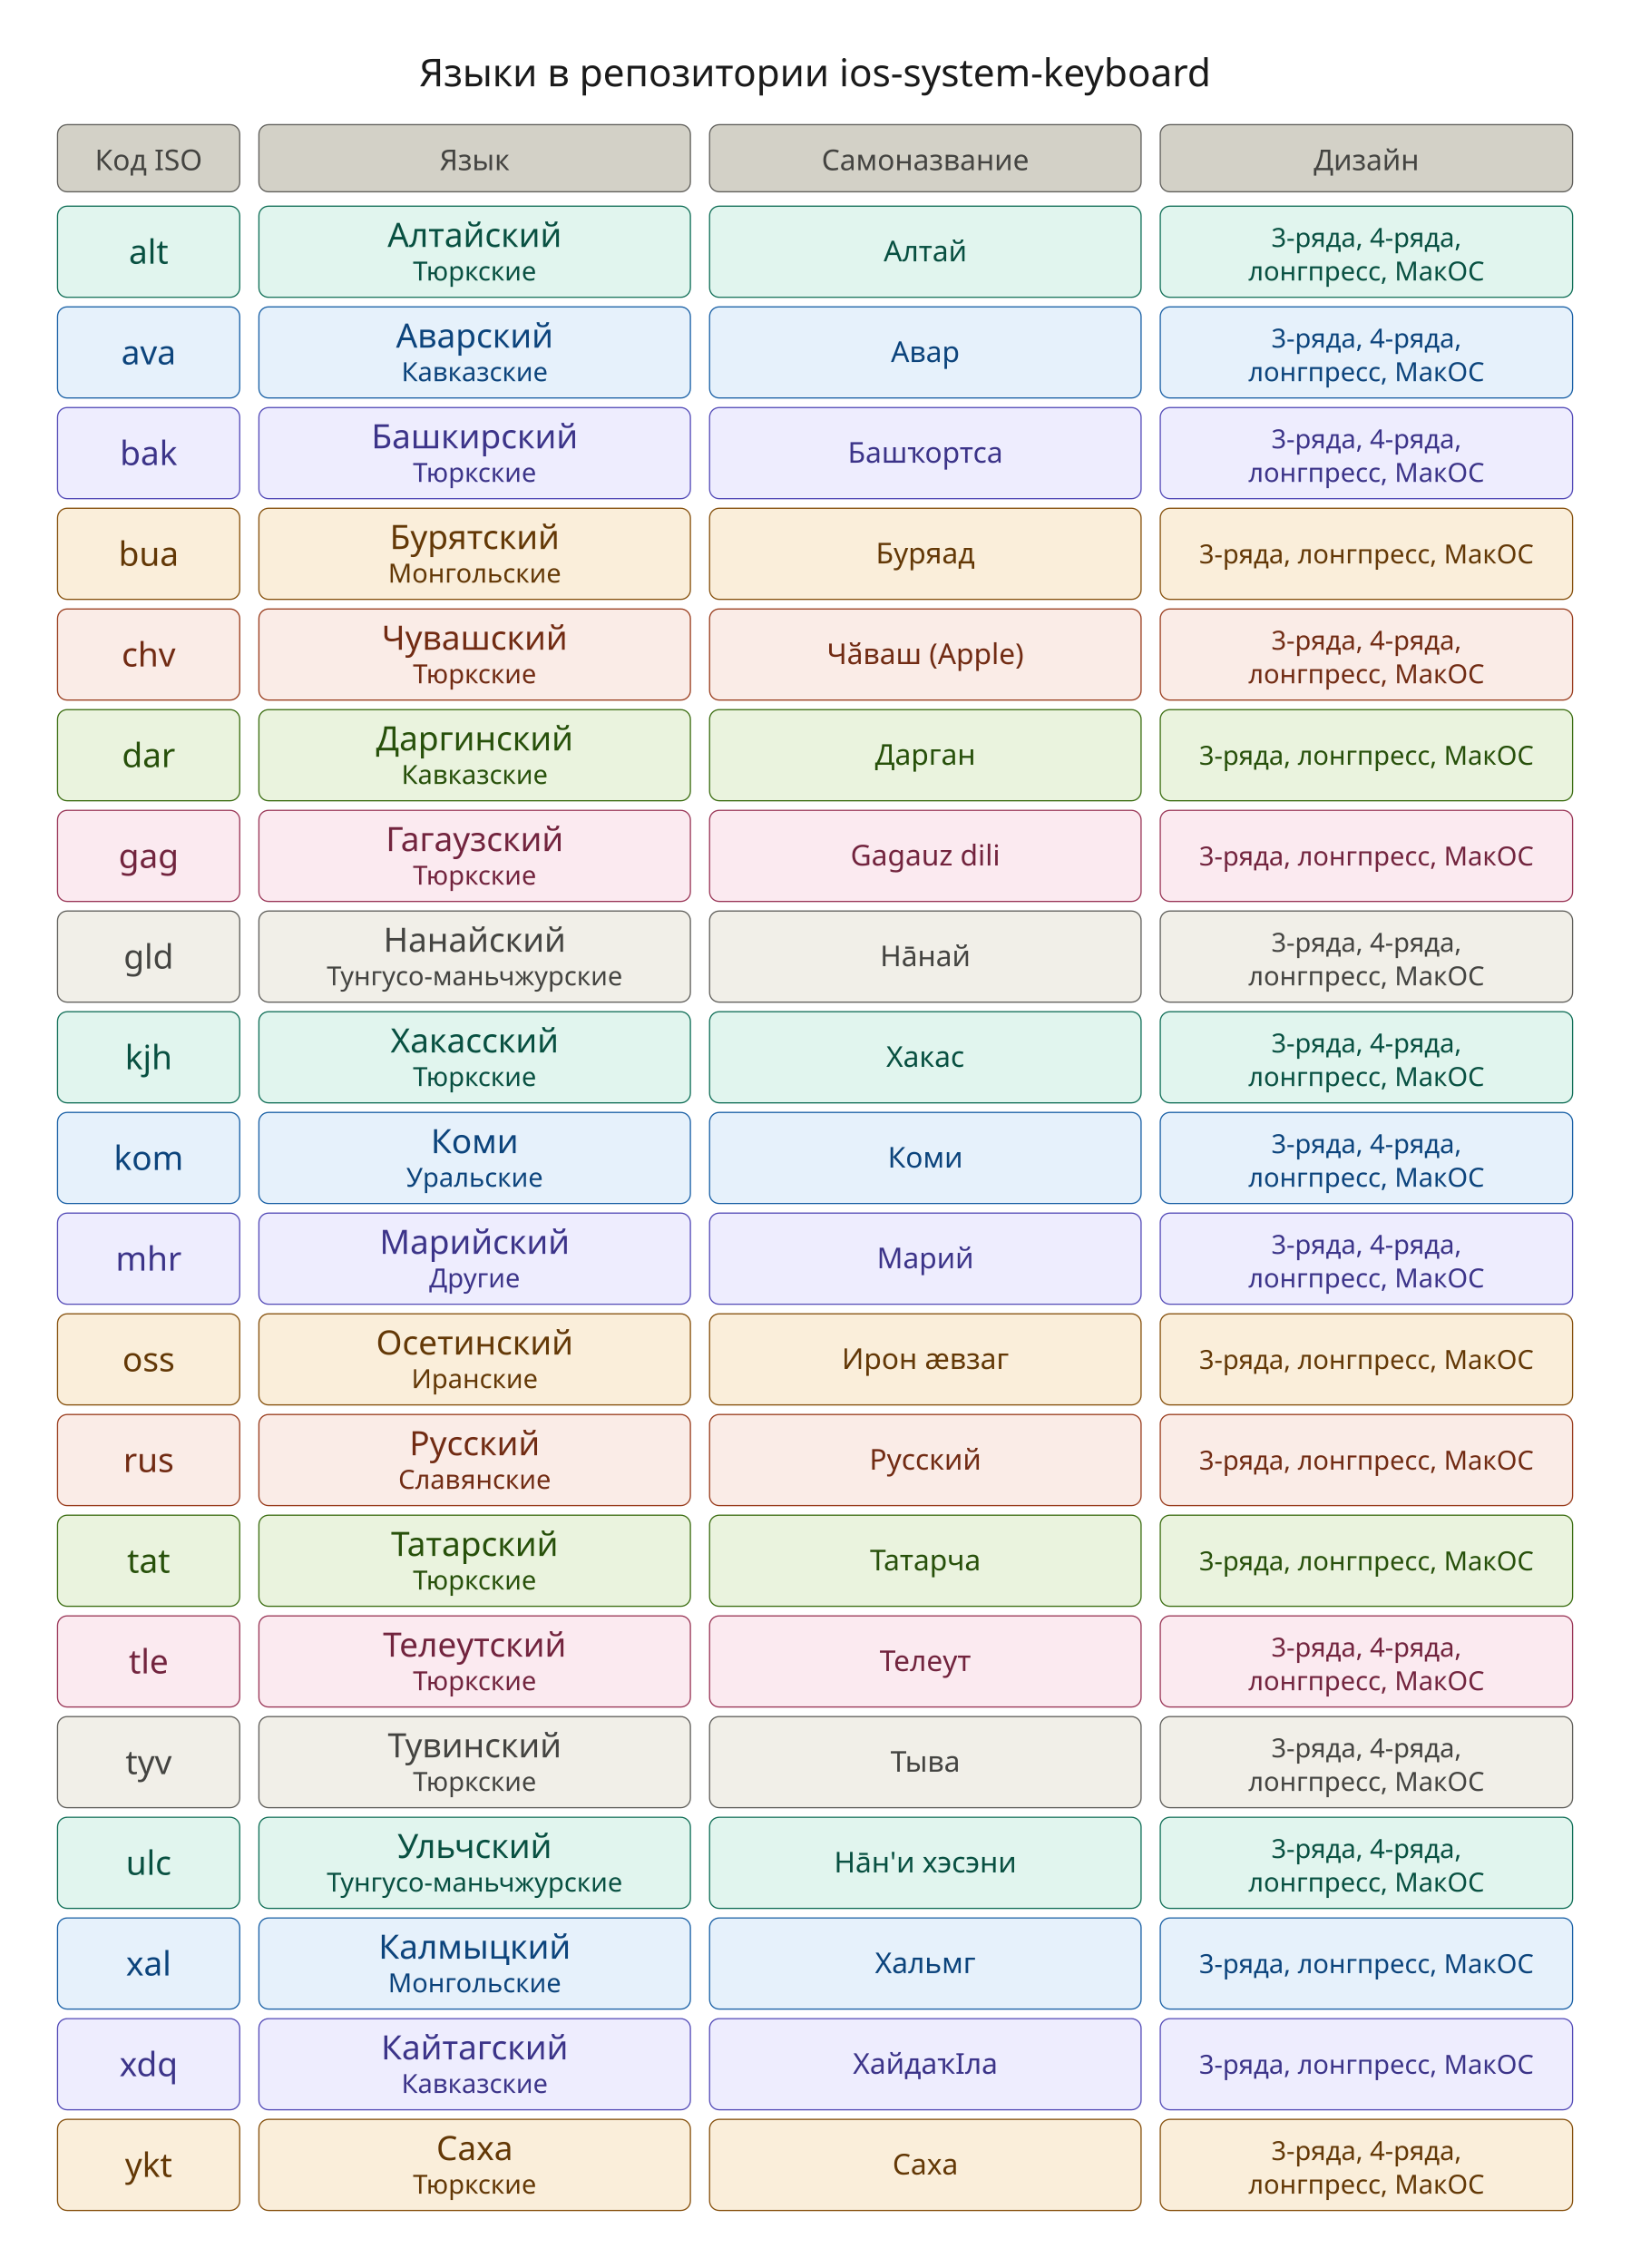
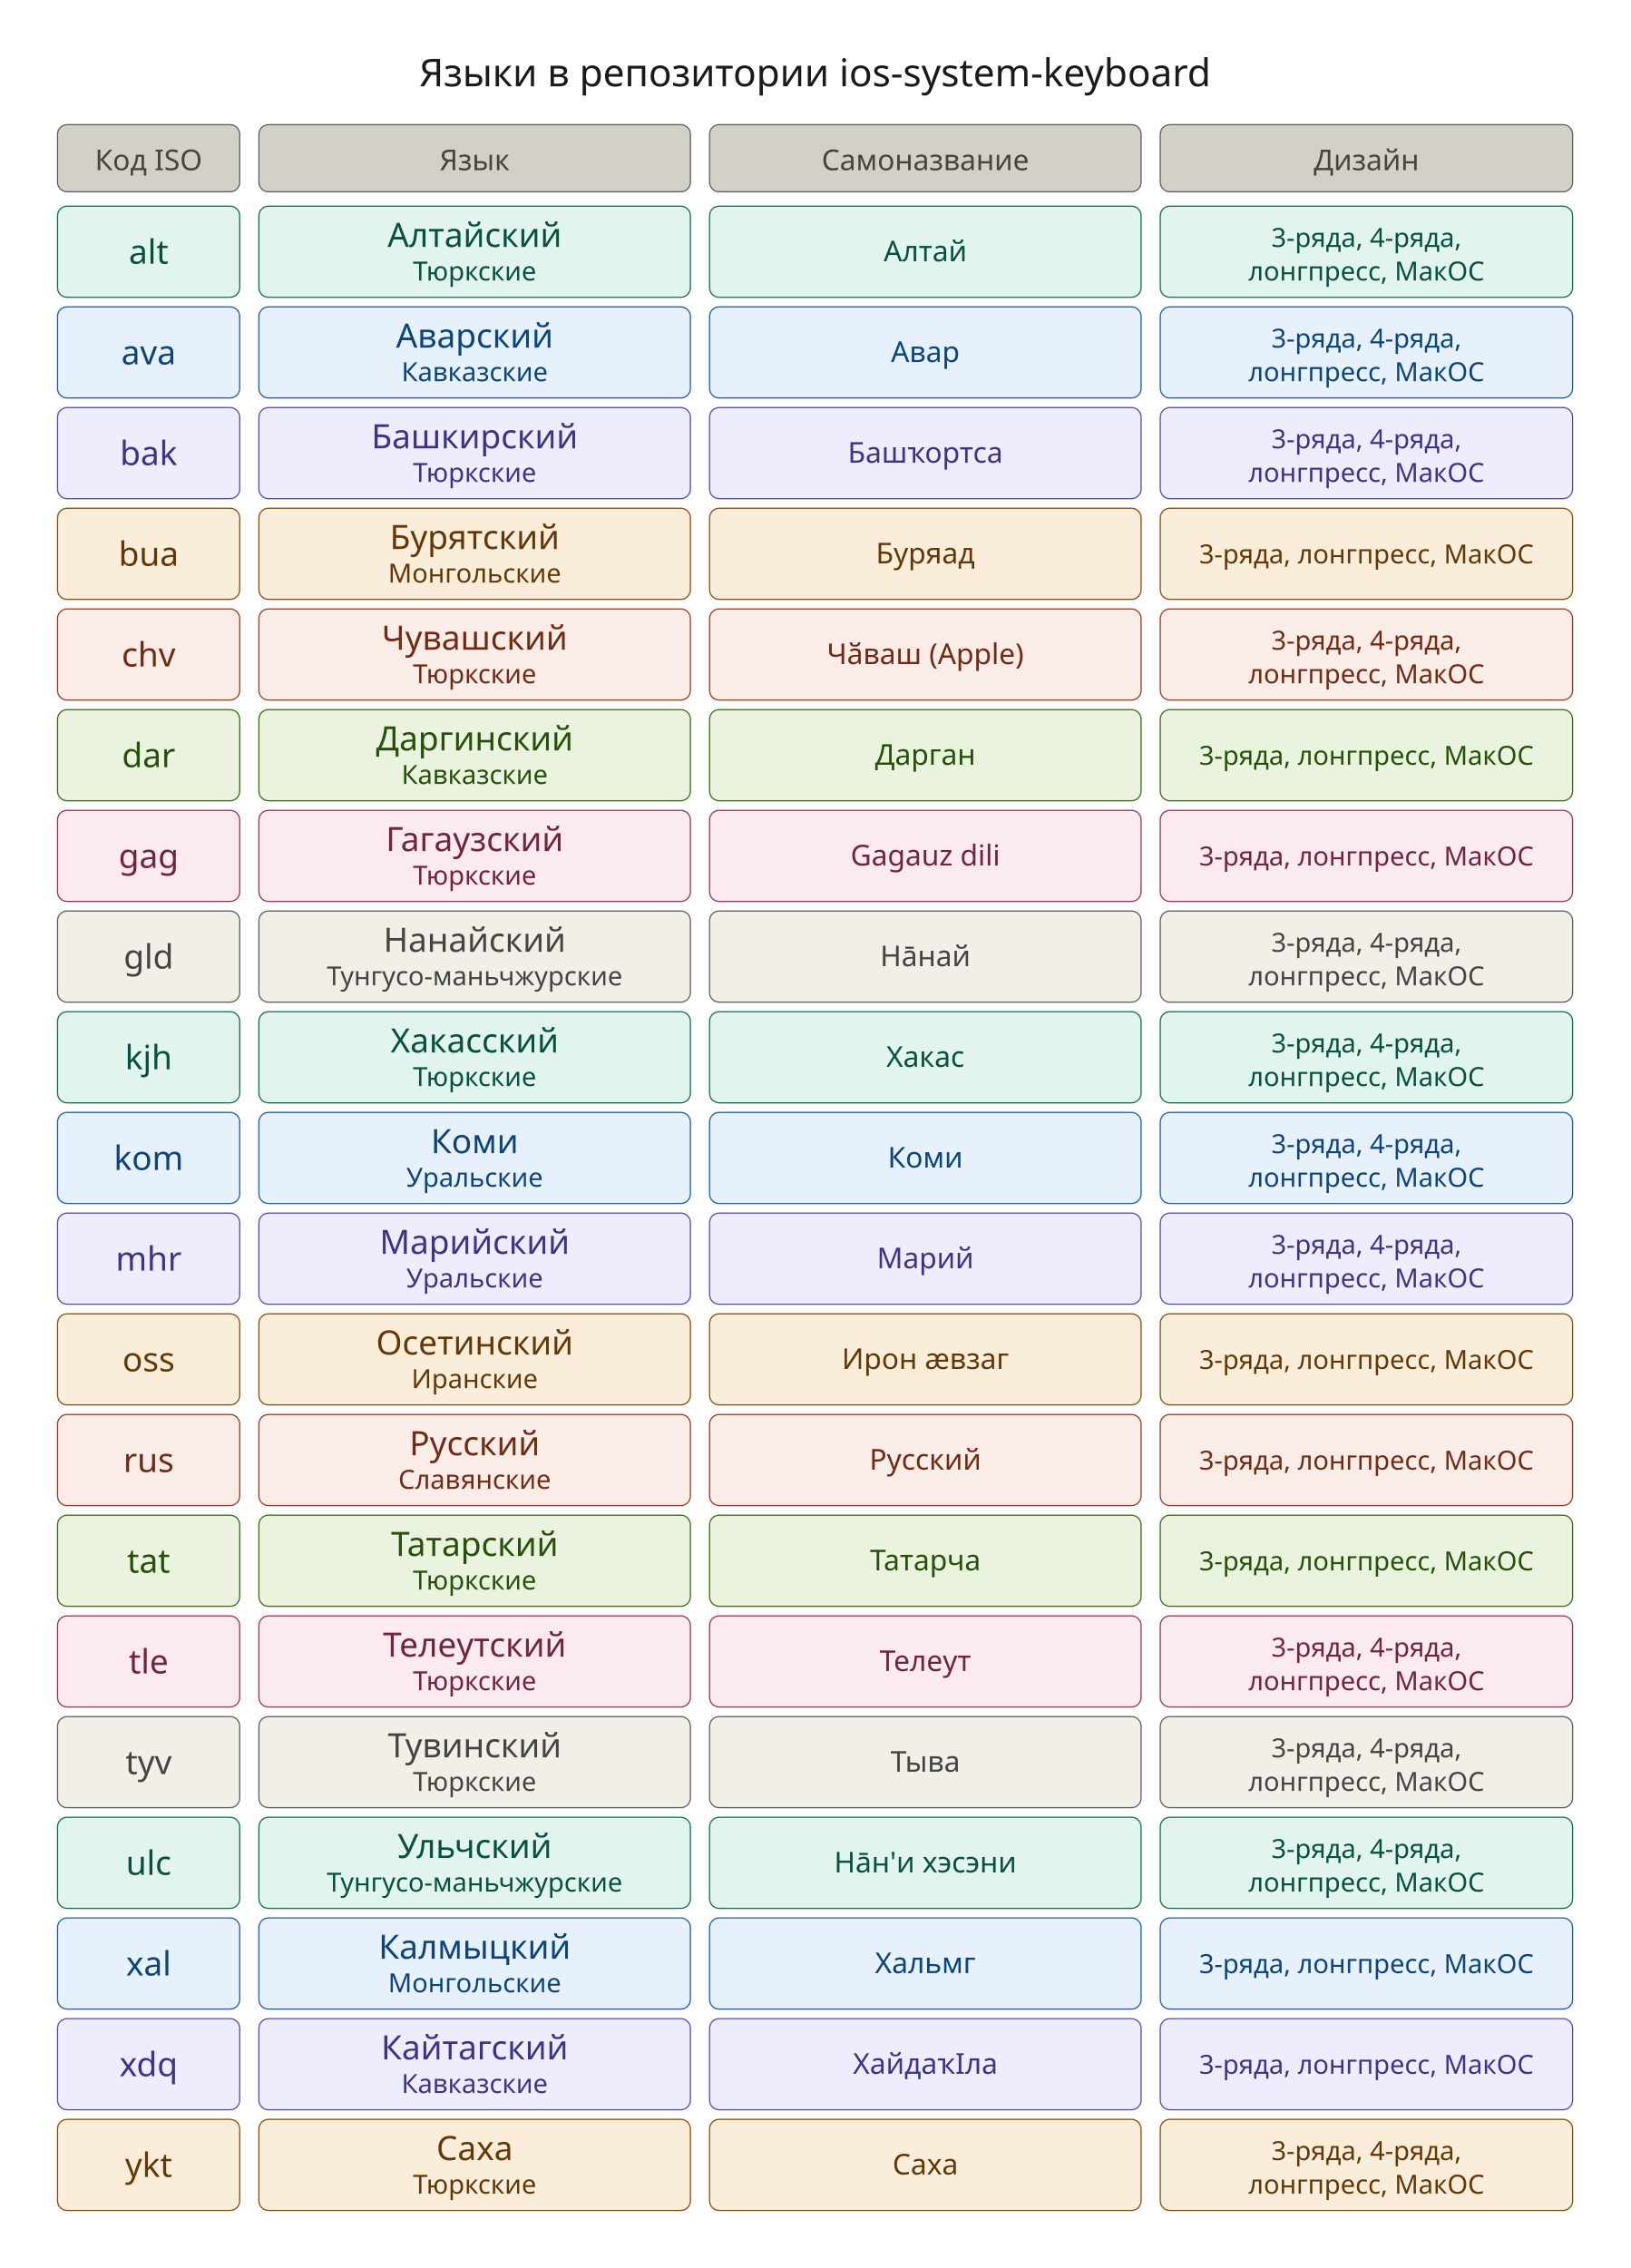
<svg xmlns="http://www.w3.org/2000/svg" width="100%" viewBox="0 0 680 946" font-family="sans-serif">
  <text font-size="16" font-weight="500" fill="#1a1a1a" x="340" y="36" text-anchor="middle">Языки в репозитории ios-system-keyboard</text>
  <rect x="24" y="52" width="76" height="28" rx="4" fill="#D3D1C7" stroke="#5F5E5A" stroke-width="0.5" />
  <text font-size="12" fill="#444441" x="62" y="71" text-anchor="middle">Код ISO</text>
  <rect x="108" y="52" width="180" height="28" rx="4" fill="#D3D1C7" stroke="#5F5E5A" stroke-width="0.5" />
  <text font-size="12" fill="#444441" x="198" y="71" text-anchor="middle">Язык</text>
  <rect x="296" y="52" width="180" height="28" rx="4" fill="#D3D1C7" stroke="#5F5E5A" stroke-width="0.5" />
  <text font-size="12" fill="#444441" x="386" y="71" text-anchor="middle">Самоназвание</text>
  <rect x="484" y="52" width="172" height="28" rx="4" fill="#D3D1C7" stroke="#5F5E5A" stroke-width="0.5" />
  <text font-size="12" fill="#444441" x="570" y="71" text-anchor="middle">Дизайн</text>
  <rect x="24" y="86" width="76" height="38" rx="4" fill="#E1F5EE" stroke="#0F6E56" stroke-width="0.5" />
  <text font-size="14" font-weight="500" fill="#085041" x="62" y="110" text-anchor="middle">alt</text>
  <rect x="108" y="86" width="180" height="38" rx="4" fill="#E1F5EE" stroke="#0F6E56" stroke-width="0.5" />
  <text font-size="14" font-weight="500" fill="#085041" x="198" y="103" text-anchor="middle">Алтайский</text>
  <text font-size="11" fill="#085041" x="198" y="117" text-anchor="middle">Тюркские</text>
  <rect x="296" y="86" width="180" height="38" rx="4" fill="#E1F5EE" stroke="#0F6E56" stroke-width="0.5" />
  <text font-size="12" fill="#085041" x="386" y="109" text-anchor="middle">Алтай</text>
  <rect x="484" y="86" width="172" height="38" rx="4" fill="#E1F5EE" stroke="#0F6E56" stroke-width="0.5" />
  <text font-size="11" fill="#085041" x="570" y="103" text-anchor="middle">3-ряда, 4-ряда,</text>
  <text font-size="11" fill="#085041" x="570" y="117" text-anchor="middle">лонгпресс, МакОС</text>
  <rect x="24" y="128" width="76" height="38" rx="4" fill="#E6F1FB" stroke="#185FA5" stroke-width="0.5" />
  <text font-size="14" font-weight="500" fill="#0C447C" x="62" y="152" text-anchor="middle">ava</text>
  <rect x="108" y="128" width="180" height="38" rx="4" fill="#E6F1FB" stroke="#185FA5" stroke-width="0.5" />
  <text font-size="14" font-weight="500" fill="#0C447C" x="198" y="145" text-anchor="middle">Аварский</text>
  <text font-size="11" fill="#0C447C" x="198" y="159" text-anchor="middle">Кавказские</text>
  <rect x="296" y="128" width="180" height="38" rx="4" fill="#E6F1FB" stroke="#185FA5" stroke-width="0.5" />
  <text font-size="12" fill="#0C447C" x="386" y="151" text-anchor="middle">Авар</text>
  <rect x="484" y="128" width="172" height="38" rx="4" fill="#E6F1FB" stroke="#185FA5" stroke-width="0.5" />
  <text font-size="11" fill="#0C447C" x="570" y="145" text-anchor="middle">3-ряда, 4-ряда,</text>
  <text font-size="11" fill="#0C447C" x="570" y="159" text-anchor="middle">лонгпресс, МакОС</text>
  <rect x="24" y="170" width="76" height="38" rx="4" fill="#EEEDFE" stroke="#534AB7" stroke-width="0.5" />
  <text font-size="14" font-weight="500" fill="#3C3489" x="62" y="194" text-anchor="middle">bak</text>
  <rect x="108" y="170" width="180" height="38" rx="4" fill="#EEEDFE" stroke="#534AB7" stroke-width="0.5" />
  <text font-size="14" font-weight="500" fill="#3C3489" x="198" y="187" text-anchor="middle">Башкирский</text>
  <text font-size="11" fill="#3C3489" x="198" y="201" text-anchor="middle">Тюркские</text>
  <rect x="296" y="170" width="180" height="38" rx="4" fill="#EEEDFE" stroke="#534AB7" stroke-width="0.5" />
  <text font-size="12" fill="#3C3489" x="386" y="193" text-anchor="middle">Башҡортса</text>
  <rect x="484" y="170" width="172" height="38" rx="4" fill="#EEEDFE" stroke="#534AB7" stroke-width="0.5" />
  <text font-size="11" fill="#3C3489" x="570" y="187" text-anchor="middle">3-ряда, 4-ряда,</text>
  <text font-size="11" fill="#3C3489" x="570" y="201" text-anchor="middle">лонгпресс, МакОС</text>
  <rect x="24" y="212" width="76" height="38" rx="4" fill="#FAEEDA" stroke="#854F0B" stroke-width="0.5" />
  <text font-size="14" font-weight="500" fill="#633806" x="62" y="236" text-anchor="middle">bua</text>
  <rect x="108" y="212" width="180" height="38" rx="4" fill="#FAEEDA" stroke="#854F0B" stroke-width="0.5" />
  <text font-size="14" font-weight="500" fill="#633806" x="198" y="229" text-anchor="middle">Бурятский</text>
  <text font-size="11" fill="#633806" x="198" y="243" text-anchor="middle">Монгольские</text>
  <rect x="296" y="212" width="180" height="38" rx="4" fill="#FAEEDA" stroke="#854F0B" stroke-width="0.5" />
  <text font-size="12" fill="#633806" x="386" y="235" text-anchor="middle">Буряад</text>
  <rect x="484" y="212" width="172" height="38" rx="4" fill="#FAEEDA" stroke="#854F0B" stroke-width="0.5" />
  <text font-size="11" fill="#633806" x="570" y="235" text-anchor="middle">3-ряда, лонгпресс, МакОС</text>
  <rect x="24" y="254" width="76" height="38" rx="4" fill="#FAECE7" stroke="#993C1D" stroke-width="0.5" />
  <text font-size="14" font-weight="500" fill="#712B13" x="62" y="278" text-anchor="middle">chv</text>
  <rect x="108" y="254" width="180" height="38" rx="4" fill="#FAECE7" stroke="#993C1D" stroke-width="0.5" />
  <text font-size="14" font-weight="500" fill="#712B13" x="198" y="271" text-anchor="middle">Чувашский</text>
  <text font-size="11" fill="#712B13" x="198" y="285" text-anchor="middle">Тюркские</text>
  <rect x="296" y="254" width="180" height="38" rx="4" fill="#FAECE7" stroke="#993C1D" stroke-width="0.5" />
  <text font-size="12" fill="#712B13" x="386" y="277" text-anchor="middle">Чӑваш (Apple)</text>
  <rect x="484" y="254" width="172" height="38" rx="4" fill="#FAECE7" stroke="#993C1D" stroke-width="0.5" />
  <text font-size="11" fill="#712B13" x="570" y="271" text-anchor="middle">3-ряда, 4-ряда,</text>
  <text font-size="11" fill="#712B13" x="570" y="285" text-anchor="middle">лонгпресс, МакОС</text>
  <rect x="24" y="296" width="76" height="38" rx="4" fill="#EAF3DE" stroke="#3B6D11" stroke-width="0.5" />
  <text font-size="14" font-weight="500" fill="#27500A" x="62" y="320" text-anchor="middle">dar</text>
  <rect x="108" y="296" width="180" height="38" rx="4" fill="#EAF3DE" stroke="#3B6D11" stroke-width="0.5" />
  <text font-size="14" font-weight="500" fill="#27500A" x="198" y="313" text-anchor="middle">Даргинский</text>
  <text font-size="11" fill="#27500A" x="198" y="327" text-anchor="middle">Кавказские</text>
  <rect x="296" y="296" width="180" height="38" rx="4" fill="#EAF3DE" stroke="#3B6D11" stroke-width="0.5" />
  <text font-size="12" fill="#27500A" x="386" y="319" text-anchor="middle">Дарган</text>
  <rect x="484" y="296" width="172" height="38" rx="4" fill="#EAF3DE" stroke="#3B6D11" stroke-width="0.5" />
  <text font-size="11" fill="#27500A" x="570" y="319" text-anchor="middle">3-ряда, лонгпресс, МакОС</text>
  <rect x="24" y="338" width="76" height="38" rx="4" fill="#FBEAF0" stroke="#993556" stroke-width="0.5" />
  <text font-size="14" font-weight="500" fill="#72243E" x="62" y="362" text-anchor="middle">gag</text>
  <rect x="108" y="338" width="180" height="38" rx="4" fill="#FBEAF0" stroke="#993556" stroke-width="0.5" />
  <text font-size="14" font-weight="500" fill="#72243E" x="198" y="355" text-anchor="middle">Гагаузский</text>
  <text font-size="11" fill="#72243E" x="198" y="369" text-anchor="middle">Тюркские</text>
  <rect x="296" y="338" width="180" height="38" rx="4" fill="#FBEAF0" stroke="#993556" stroke-width="0.5" />
  <text font-size="12" fill="#72243E" x="386" y="361" text-anchor="middle">Gagauz dili</text>
  <rect x="484" y="338" width="172" height="38" rx="4" fill="#FBEAF0" stroke="#993556" stroke-width="0.5" />
  <text font-size="11" fill="#72243E" x="570" y="361" text-anchor="middle">3-ряда, лонгпресс, МакОС</text>
  <rect x="24" y="380" width="76" height="38" rx="4" fill="#F1EFE8" stroke="#5F5E5A" stroke-width="0.5" />
  <text font-size="14" font-weight="500" fill="#444441" x="62" y="404" text-anchor="middle">gld</text>
  <rect x="108" y="380" width="180" height="38" rx="4" fill="#F1EFE8" stroke="#5F5E5A" stroke-width="0.5" />
  <text font-size="14" font-weight="500" fill="#444441" x="198" y="397" text-anchor="middle">Нанайский</text>
  <text font-size="11" fill="#444441" x="198" y="411" text-anchor="middle">Тунгусо-маньчжурские</text>
  <rect x="296" y="380" width="180" height="38" rx="4" fill="#F1EFE8" stroke="#5F5E5A" stroke-width="0.5" />
  <text font-size="12" fill="#444441" x="386" y="403" text-anchor="middle">На̄най</text>
  <rect x="484" y="380" width="172" height="38" rx="4" fill="#F1EFE8" stroke="#5F5E5A" stroke-width="0.5" />
  <text font-size="11" fill="#444441" x="570" y="397" text-anchor="middle">3-ряда, 4-ряда,</text>
  <text font-size="11" fill="#444441" x="570" y="411" text-anchor="middle">лонгпресс, МакОС</text>
  <rect x="24" y="422" width="76" height="38" rx="4" fill="#E1F5EE" stroke="#0F6E56" stroke-width="0.5" />
  <text font-size="14" font-weight="500" fill="#085041" x="62" y="446" text-anchor="middle">kjh</text>
  <rect x="108" y="422" width="180" height="38" rx="4" fill="#E1F5EE" stroke="#0F6E56" stroke-width="0.5" />
  <text font-size="14" font-weight="500" fill="#085041" x="198" y="439" text-anchor="middle">Хакасский</text>
  <text font-size="11" fill="#085041" x="198" y="453" text-anchor="middle">Тюркские</text>
  <rect x="296" y="422" width="180" height="38" rx="4" fill="#E1F5EE" stroke="#0F6E56" stroke-width="0.5" />
  <text font-size="12" fill="#085041" x="386" y="445" text-anchor="middle">Хакас</text>
  <rect x="484" y="422" width="172" height="38" rx="4" fill="#E1F5EE" stroke="#0F6E56" stroke-width="0.5" />
  <text font-size="11" fill="#085041" x="570" y="439" text-anchor="middle">3-ряда, 4-ряда,</text>
  <text font-size="11" fill="#085041" x="570" y="453" text-anchor="middle">лонгпресс, МакОС</text>
  <rect x="24" y="464" width="76" height="38" rx="4" fill="#E6F1FB" stroke="#185FA5" stroke-width="0.5" />
  <text font-size="14" font-weight="500" fill="#0C447C" x="62" y="488" text-anchor="middle">kom</text>
  <rect x="108" y="464" width="180" height="38" rx="4" fill="#E6F1FB" stroke="#185FA5" stroke-width="0.5" />
  <text font-size="14" font-weight="500" fill="#0C447C" x="198" y="481" text-anchor="middle">Коми</text>
  <text font-size="11" fill="#0C447C" x="198" y="495" text-anchor="middle">Уральские</text>
  <rect x="296" y="464" width="180" height="38" rx="4" fill="#E6F1FB" stroke="#185FA5" stroke-width="0.5" />
  <text font-size="12" fill="#0C447C" x="386" y="487" text-anchor="middle">Коми</text>
  <rect x="484" y="464" width="172" height="38" rx="4" fill="#E6F1FB" stroke="#185FA5" stroke-width="0.5" />
  <text font-size="11" fill="#0C447C" x="570" y="481" text-anchor="middle">3-ряда, 4-ряда,</text>
  <text font-size="11" fill="#0C447C" x="570" y="495" text-anchor="middle">лонгпресс, МакОС</text>
  <rect x="24" y="506" width="76" height="38" rx="4" fill="#EEEDFE" stroke="#534AB7" stroke-width="0.5" />
  <text font-size="14" font-weight="500" fill="#3C3489" x="62" y="530" text-anchor="middle">mhr</text>
  <rect x="108" y="506" width="180" height="38" rx="4" fill="#EEEDFE" stroke="#534AB7" stroke-width="0.5" />
  <text font-size="14" font-weight="500" fill="#3C3489" x="198" y="523" text-anchor="middle">Марийский</text>
-   <text font-size="11" fill="#3C3489" x="198" y="537" text-anchor="middle">Другие</text>
+   <text font-size="11" fill="#3C3489" x="198" y="537" text-anchor="middle">Уральские</text>
  <rect x="296" y="506" width="180" height="38" rx="4" fill="#EEEDFE" stroke="#534AB7" stroke-width="0.5" />
  <text font-size="12" fill="#3C3489" x="386" y="529" text-anchor="middle">Марий</text>
  <rect x="484" y="506" width="172" height="38" rx="4" fill="#EEEDFE" stroke="#534AB7" stroke-width="0.5" />
  <text font-size="11" fill="#3C3489" x="570" y="523" text-anchor="middle">3-ряда, 4-ряда,</text>
  <text font-size="11" fill="#3C3489" x="570" y="537" text-anchor="middle">лонгпресс, МакОС</text>
  <rect x="24" y="548" width="76" height="38" rx="4" fill="#FAEEDA" stroke="#854F0B" stroke-width="0.5" />
  <text font-size="14" font-weight="500" fill="#633806" x="62" y="572" text-anchor="middle">oss</text>
  <rect x="108" y="548" width="180" height="38" rx="4" fill="#FAEEDA" stroke="#854F0B" stroke-width="0.5" />
  <text font-size="14" font-weight="500" fill="#633806" x="198" y="565" text-anchor="middle">Осетинский</text>
  <text font-size="11" fill="#633806" x="198" y="579" text-anchor="middle">Иранские</text>
  <rect x="296" y="548" width="180" height="38" rx="4" fill="#FAEEDA" stroke="#854F0B" stroke-width="0.5" />
  <text font-size="12" fill="#633806" x="386" y="571" text-anchor="middle">Ирон ӕвзаг</text>
  <rect x="484" y="548" width="172" height="38" rx="4" fill="#FAEEDA" stroke="#854F0B" stroke-width="0.5" />
  <text font-size="11" fill="#633806" x="570" y="571" text-anchor="middle">3-ряда, лонгпресс, МакОС</text>
  <rect x="24" y="590" width="76" height="38" rx="4" fill="#FAECE7" stroke="#993C1D" stroke-width="0.5" />
  <text font-size="14" font-weight="500" fill="#712B13" x="62" y="614" text-anchor="middle">rus</text>
  <rect x="108" y="590" width="180" height="38" rx="4" fill="#FAECE7" stroke="#993C1D" stroke-width="0.5" />
  <text font-size="14" font-weight="500" fill="#712B13" x="198" y="607" text-anchor="middle">Русский</text>
  <text font-size="11" fill="#712B13" x="198" y="621" text-anchor="middle">Славянские</text>
  <rect x="296" y="590" width="180" height="38" rx="4" fill="#FAECE7" stroke="#993C1D" stroke-width="0.5" />
  <text font-size="12" fill="#712B13" x="386" y="613" text-anchor="middle">Русский</text>
  <rect x="484" y="590" width="172" height="38" rx="4" fill="#FAECE7" stroke="#993C1D" stroke-width="0.5" />
  <text font-size="11" fill="#712B13" x="570" y="613" text-anchor="middle">3-ряда, лонгпресс, МакОС</text>
  <rect x="24" y="632" width="76" height="38" rx="4" fill="#EAF3DE" stroke="#3B6D11" stroke-width="0.5" />
  <text font-size="14" font-weight="500" fill="#27500A" x="62" y="656" text-anchor="middle">tat</text>
  <rect x="108" y="632" width="180" height="38" rx="4" fill="#EAF3DE" stroke="#3B6D11" stroke-width="0.5" />
  <text font-size="14" font-weight="500" fill="#27500A" x="198" y="649" text-anchor="middle">Татарский</text>
  <text font-size="11" fill="#27500A" x="198" y="663" text-anchor="middle">Тюркские</text>
  <rect x="296" y="632" width="180" height="38" rx="4" fill="#EAF3DE" stroke="#3B6D11" stroke-width="0.5" />
  <text font-size="12" fill="#27500A" x="386" y="655" text-anchor="middle">Татарча</text>
  <rect x="484" y="632" width="172" height="38" rx="4" fill="#EAF3DE" stroke="#3B6D11" stroke-width="0.5" />
  <text font-size="11" fill="#27500A" x="570" y="655" text-anchor="middle">3-ряда, лонгпресс, МакОС</text>
  <rect x="24" y="674" width="76" height="38" rx="4" fill="#FBEAF0" stroke="#993556" stroke-width="0.5" />
  <text font-size="14" font-weight="500" fill="#72243E" x="62" y="698" text-anchor="middle">tle</text>
  <rect x="108" y="674" width="180" height="38" rx="4" fill="#FBEAF0" stroke="#993556" stroke-width="0.5" />
  <text font-size="14" font-weight="500" fill="#72243E" x="198" y="691" text-anchor="middle">Телеутский</text>
  <text font-size="11" fill="#72243E" x="198" y="705" text-anchor="middle">Тюркские</text>
  <rect x="296" y="674" width="180" height="38" rx="4" fill="#FBEAF0" stroke="#993556" stroke-width="0.5" />
  <text font-size="12" fill="#72243E" x="386" y="697" text-anchor="middle">Телеут</text>
  <rect x="484" y="674" width="172" height="38" rx="4" fill="#FBEAF0" stroke="#993556" stroke-width="0.5" />
  <text font-size="11" fill="#72243E" x="570" y="691" text-anchor="middle">3-ряда, 4-ряда,</text>
  <text font-size="11" fill="#72243E" x="570" y="705" text-anchor="middle">лонгпресс, МакОС</text>
  <rect x="24" y="716" width="76" height="38" rx="4" fill="#F1EFE8" stroke="#5F5E5A" stroke-width="0.5" />
  <text font-size="14" font-weight="500" fill="#444441" x="62" y="740" text-anchor="middle">tyv</text>
  <rect x="108" y="716" width="180" height="38" rx="4" fill="#F1EFE8" stroke="#5F5E5A" stroke-width="0.5" />
  <text font-size="14" font-weight="500" fill="#444441" x="198" y="733" text-anchor="middle">Тувинский</text>
  <text font-size="11" fill="#444441" x="198" y="747" text-anchor="middle">Тюркские</text>
  <rect x="296" y="716" width="180" height="38" rx="4" fill="#F1EFE8" stroke="#5F5E5A" stroke-width="0.5" />
  <text font-size="12" fill="#444441" x="386" y="739" text-anchor="middle">Тыва</text>
  <rect x="484" y="716" width="172" height="38" rx="4" fill="#F1EFE8" stroke="#5F5E5A" stroke-width="0.5" />
  <text font-size="11" fill="#444441" x="570" y="733" text-anchor="middle">3-ряда, 4-ряда,</text>
  <text font-size="11" fill="#444441" x="570" y="747" text-anchor="middle">лонгпресс, МакОС</text>
  <rect x="24" y="758" width="76" height="38" rx="4" fill="#E1F5EE" stroke="#0F6E56" stroke-width="0.5" />
  <text font-size="14" font-weight="500" fill="#085041" x="62" y="782" text-anchor="middle">ulc</text>
  <rect x="108" y="758" width="180" height="38" rx="4" fill="#E1F5EE" stroke="#0F6E56" stroke-width="0.5" />
  <text font-size="14" font-weight="500" fill="#085041" x="198" y="775" text-anchor="middle">Ульчский</text>
  <text font-size="11" fill="#085041" x="198" y="789" text-anchor="middle">Тунгусо-маньчжурские</text>
  <rect x="296" y="758" width="180" height="38" rx="4" fill="#E1F5EE" stroke="#0F6E56" stroke-width="0.5" />
  <text font-size="12" fill="#085041" x="386" y="781" text-anchor="middle">Нāн'и хэсэни</text>
  <rect x="484" y="758" width="172" height="38" rx="4" fill="#E1F5EE" stroke="#0F6E56" stroke-width="0.5" />
  <text font-size="11" fill="#085041" x="570" y="775" text-anchor="middle">3-ряда, 4-ряда,</text>
  <text font-size="11" fill="#085041" x="570" y="789" text-anchor="middle">лонгпресс, МакОС</text>
  <rect x="24" y="800" width="76" height="38" rx="4" fill="#E6F1FB" stroke="#185FA5" stroke-width="0.5" />
  <text font-size="14" font-weight="500" fill="#0C447C" x="62" y="824" text-anchor="middle">xal</text>
  <rect x="108" y="800" width="180" height="38" rx="4" fill="#E6F1FB" stroke="#185FA5" stroke-width="0.5" />
  <text font-size="14" font-weight="500" fill="#0C447C" x="198" y="817" text-anchor="middle">Калмыцкий</text>
  <text font-size="11" fill="#0C447C" x="198" y="831" text-anchor="middle">Монгольские</text>
  <rect x="296" y="800" width="180" height="38" rx="4" fill="#E6F1FB" stroke="#185FA5" stroke-width="0.5" />
  <text font-size="12" fill="#0C447C" x="386" y="823" text-anchor="middle">Хальмг</text>
  <rect x="484" y="800" width="172" height="38" rx="4" fill="#E6F1FB" stroke="#185FA5" stroke-width="0.5" />
  <text font-size="11" fill="#0C447C" x="570" y="823" text-anchor="middle">3-ряда, лонгпресс, МакОС</text>
  <rect x="24" y="842" width="76" height="38" rx="4" fill="#EEEDFE" stroke="#534AB7" stroke-width="0.5" />
  <text font-size="14" font-weight="500" fill="#3C3489" x="62" y="866" text-anchor="middle">xdq</text>
  <rect x="108" y="842" width="180" height="38" rx="4" fill="#EEEDFE" stroke="#534AB7" stroke-width="0.5" />
  <text font-size="14" font-weight="500" fill="#3C3489" x="198" y="859" text-anchor="middle">Кайтагский</text>
  <text font-size="11" fill="#3C3489" x="198" y="873" text-anchor="middle">Кавказские</text>
  <rect x="296" y="842" width="180" height="38" rx="4" fill="#EEEDFE" stroke="#534AB7" stroke-width="0.5" />
  <text font-size="12" fill="#3C3489" x="386" y="865" text-anchor="middle">Хайдаҡӏла</text>
  <rect x="484" y="842" width="172" height="38" rx="4" fill="#EEEDFE" stroke="#534AB7" stroke-width="0.5" />
  <text font-size="11" fill="#3C3489" x="570" y="865" text-anchor="middle">3-ряда, лонгпресс, МакОС</text>
  <rect x="24" y="884" width="76" height="38" rx="4" fill="#FAEEDA" stroke="#854F0B" stroke-width="0.5" />
  <text font-size="14" font-weight="500" fill="#633806" x="62" y="908" text-anchor="middle">ykt</text>
  <rect x="108" y="884" width="180" height="38" rx="4" fill="#FAEEDA" stroke="#854F0B" stroke-width="0.5" />
  <text font-size="14" font-weight="500" fill="#633806" x="198" y="901" text-anchor="middle">Саха</text>
  <text font-size="11" fill="#633806" x="198" y="915" text-anchor="middle">Тюркские</text>
  <rect x="296" y="884" width="180" height="38" rx="4" fill="#FAEEDA" stroke="#854F0B" stroke-width="0.5" />
  <text font-size="12" fill="#633806" x="386" y="907" text-anchor="middle">Саха</text>
  <rect x="484" y="884" width="172" height="38" rx="4" fill="#FAEEDA" stroke="#854F0B" stroke-width="0.5" />
  <text font-size="11" fill="#633806" x="570" y="901" text-anchor="middle">3-ряда, 4-ряда,</text>
  <text font-size="11" fill="#633806" x="570" y="915" text-anchor="middle">лонгпресс, МакОС</text>
</svg>
